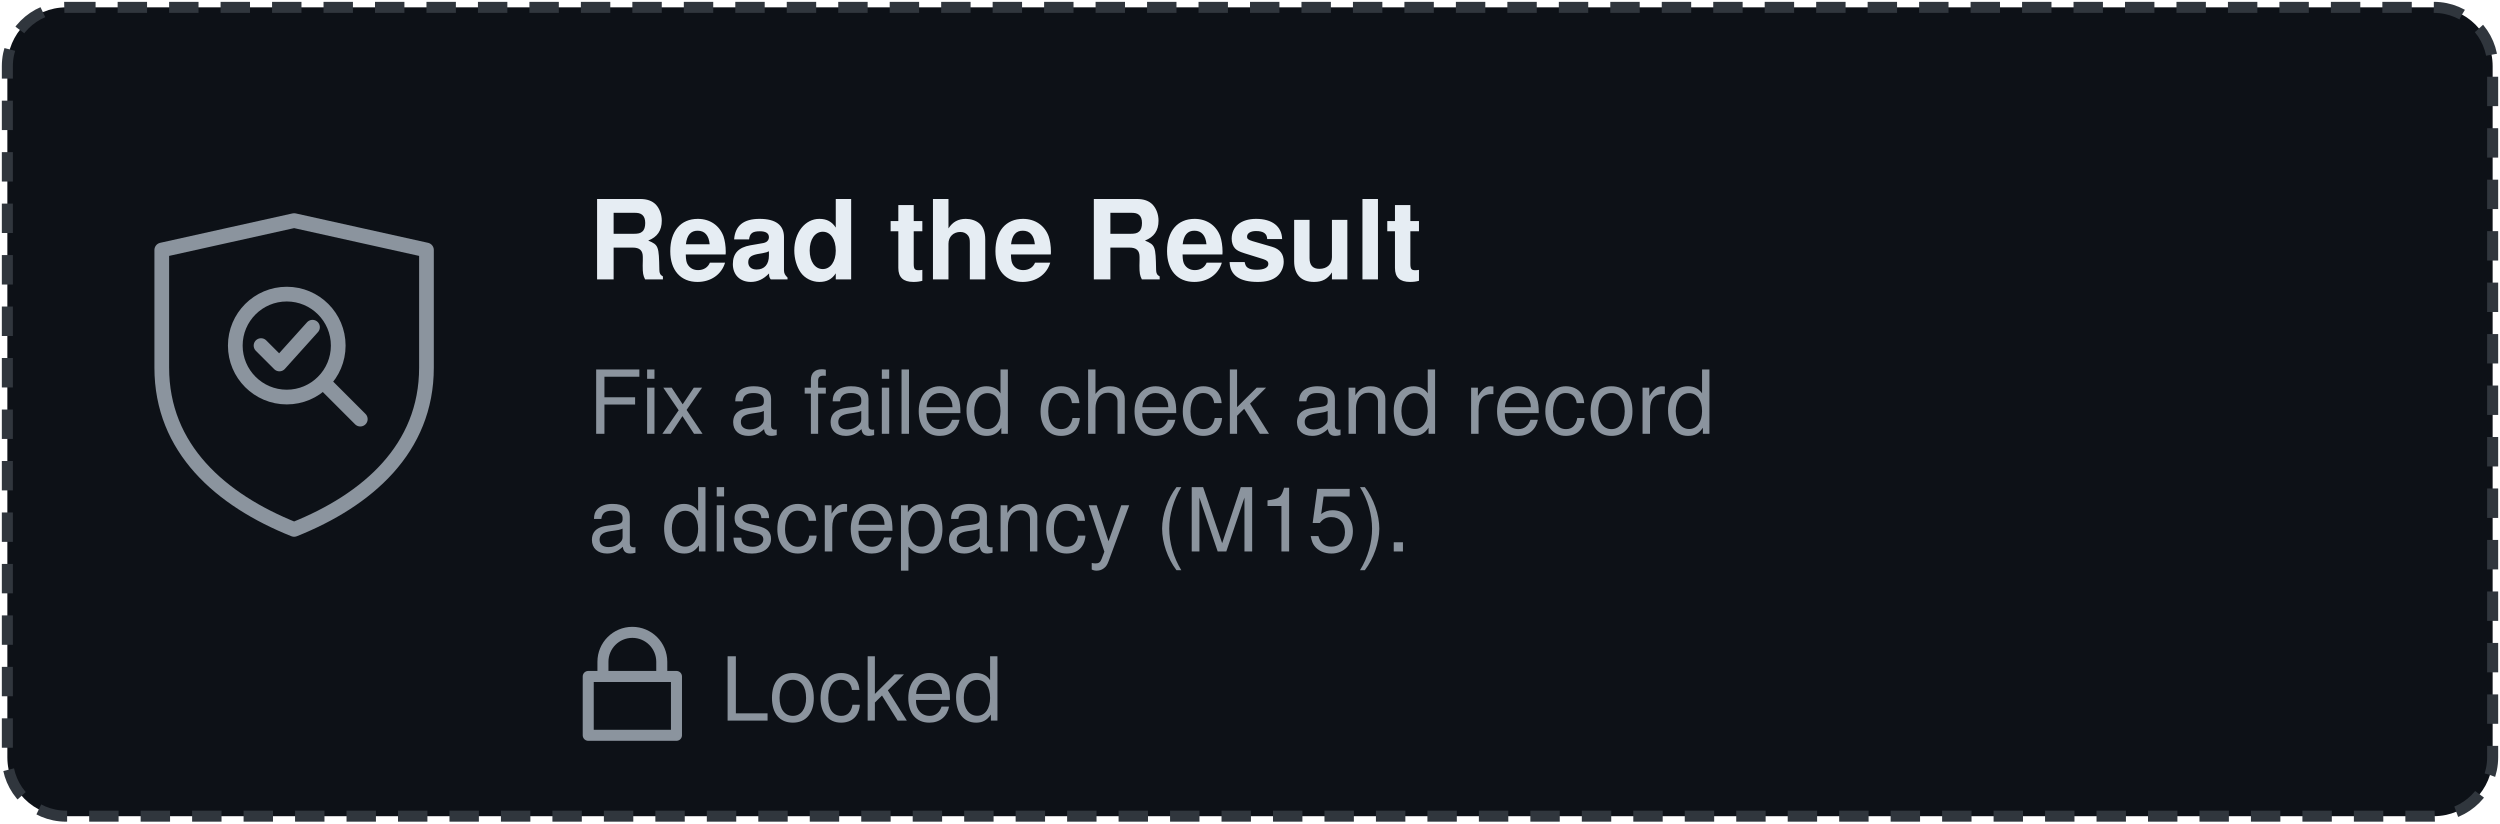
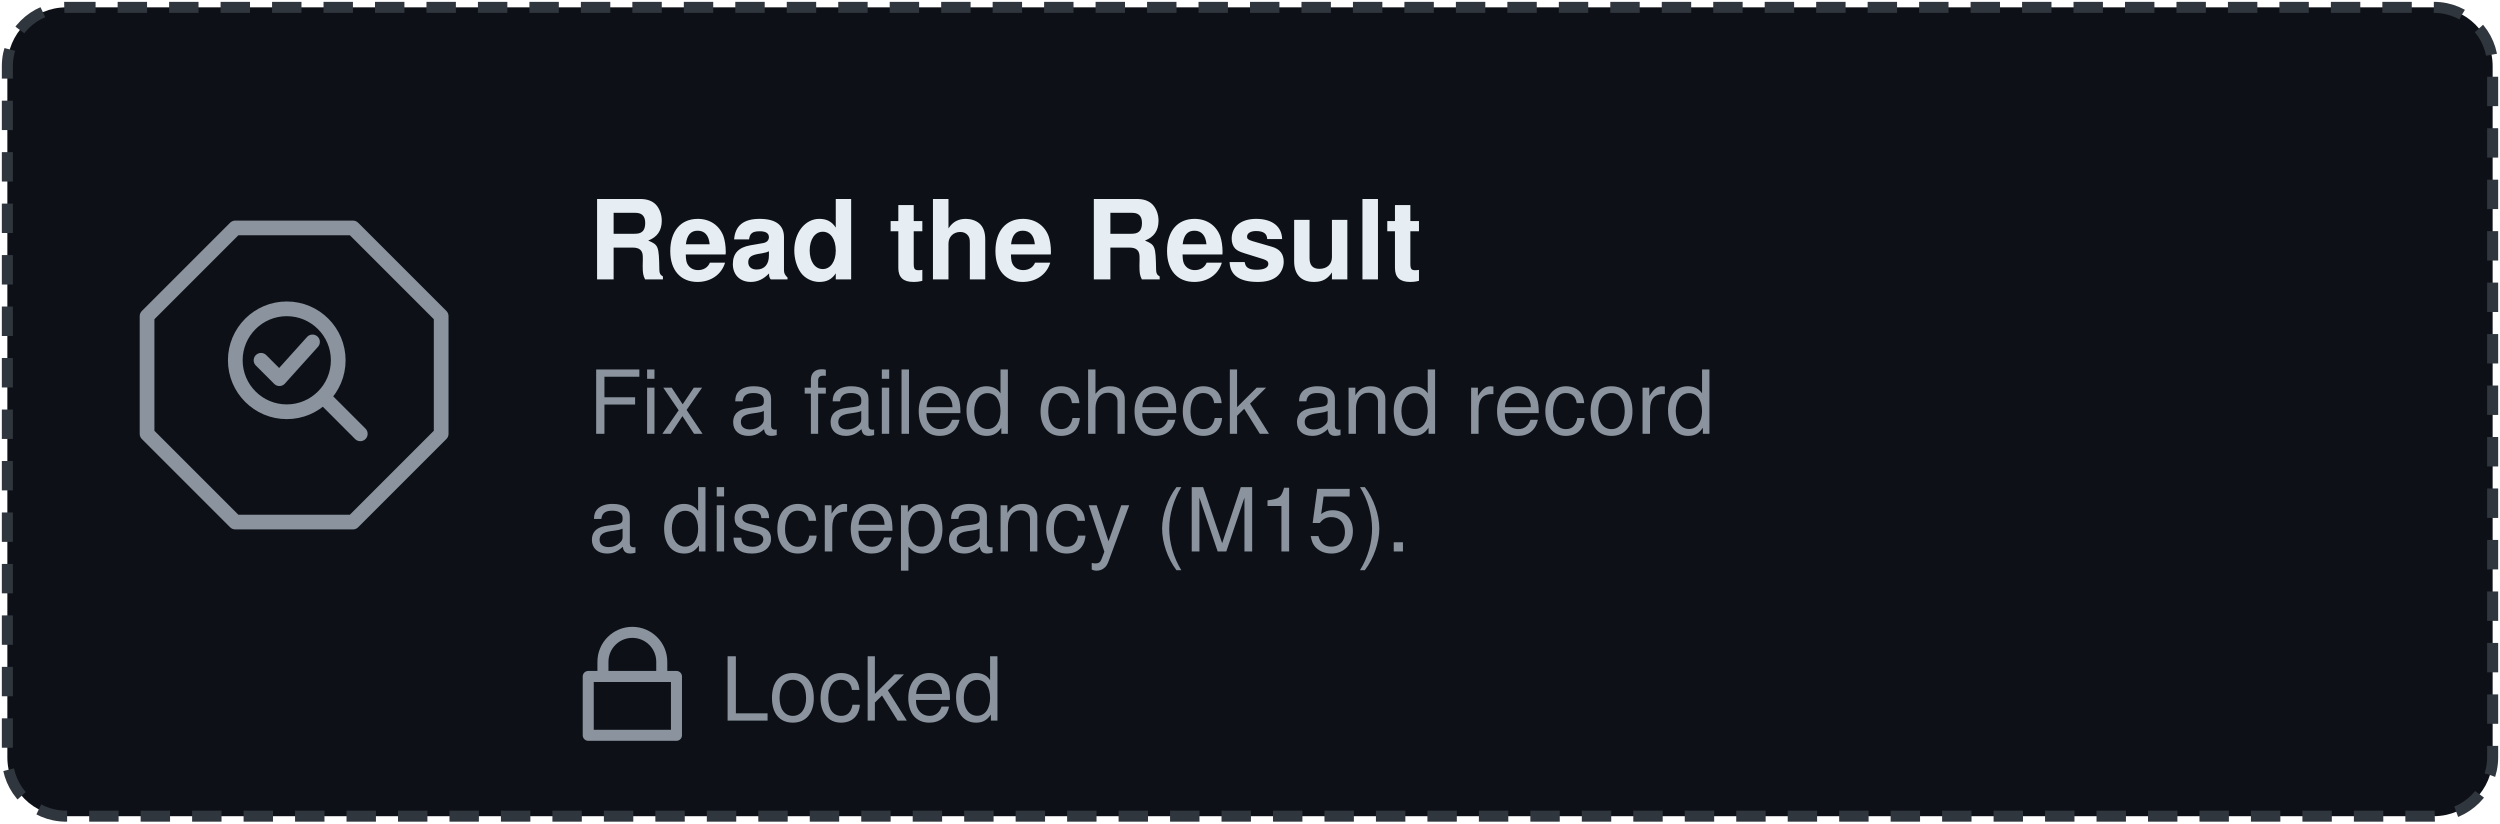
<svg xmlns="http://www.w3.org/2000/svg" width="340" height="112" viewBox="0 0 340 112" role="img" aria-label="Read the Result: locked">
  <rect x="1" y="1" width="338" height="110" rx="8" fill="#0D1117" stroke="#30363D" stroke-width="1.5" stroke-dasharray="4 3" />
-   <g transform="translate(22 30)" fill="none" stroke="#8B949E" stroke-width="2" stroke-linejoin="round" stroke-linecap="round">
-     <path d="M0 4 L18 0 L36 4 V20 C36 31 28 38 18 42 C8 38 0 31 0 20 Z" />
-     <g transform="translate(9 9)">
+   <g transform="translate(20 31)" fill="none" stroke="#8B949E" stroke-width="2" stroke-linejoin="round" stroke-linecap="round">
+     <path d="M12 0 H28 L40 12 V28 L28 40 H12 L0 28 V12 Z" />
+     <g transform="translate(11 10)">
      <circle cx="8" cy="8" r="7" />
      <path d="M13 13 L18 18" />
      <path d="M4.5 8 L7 10.5 L11.5 5.5" />
    </g>
  </g>
  <text x="80" y="38" font-family="-apple-system, 'Segoe UI', Helvetica, Arial, sans-serif" font-size="15" font-weight="700" fill="#E6EDF3">Read the Result</text>
  <text x="80" y="59" font-family="-apple-system, 'Segoe UI', Helvetica, Arial, sans-serif" font-size="12" fill="#8B949E">Fix a failed check and record</text>
  <text x="80" y="75" font-family="-apple-system, 'Segoe UI', Helvetica, Arial, sans-serif" font-size="12" fill="#8B949E">a discrepancy (M15).</text>
  <g transform="translate(80 86)" fill="none" stroke="#8B949E" stroke-width="1.5" stroke-linecap="round" stroke-linejoin="round">
    <path d="M2 6 V4 a4 4 0 0 1 8 0 V6 M0 6 h12 v8 h-12 z" />
  </g>
  <text x="98" y="98" font-family="-apple-system, 'Segoe UI', Helvetica, Arial, sans-serif" font-size="12" fill="#8B949E">Locked</text>
</svg>
